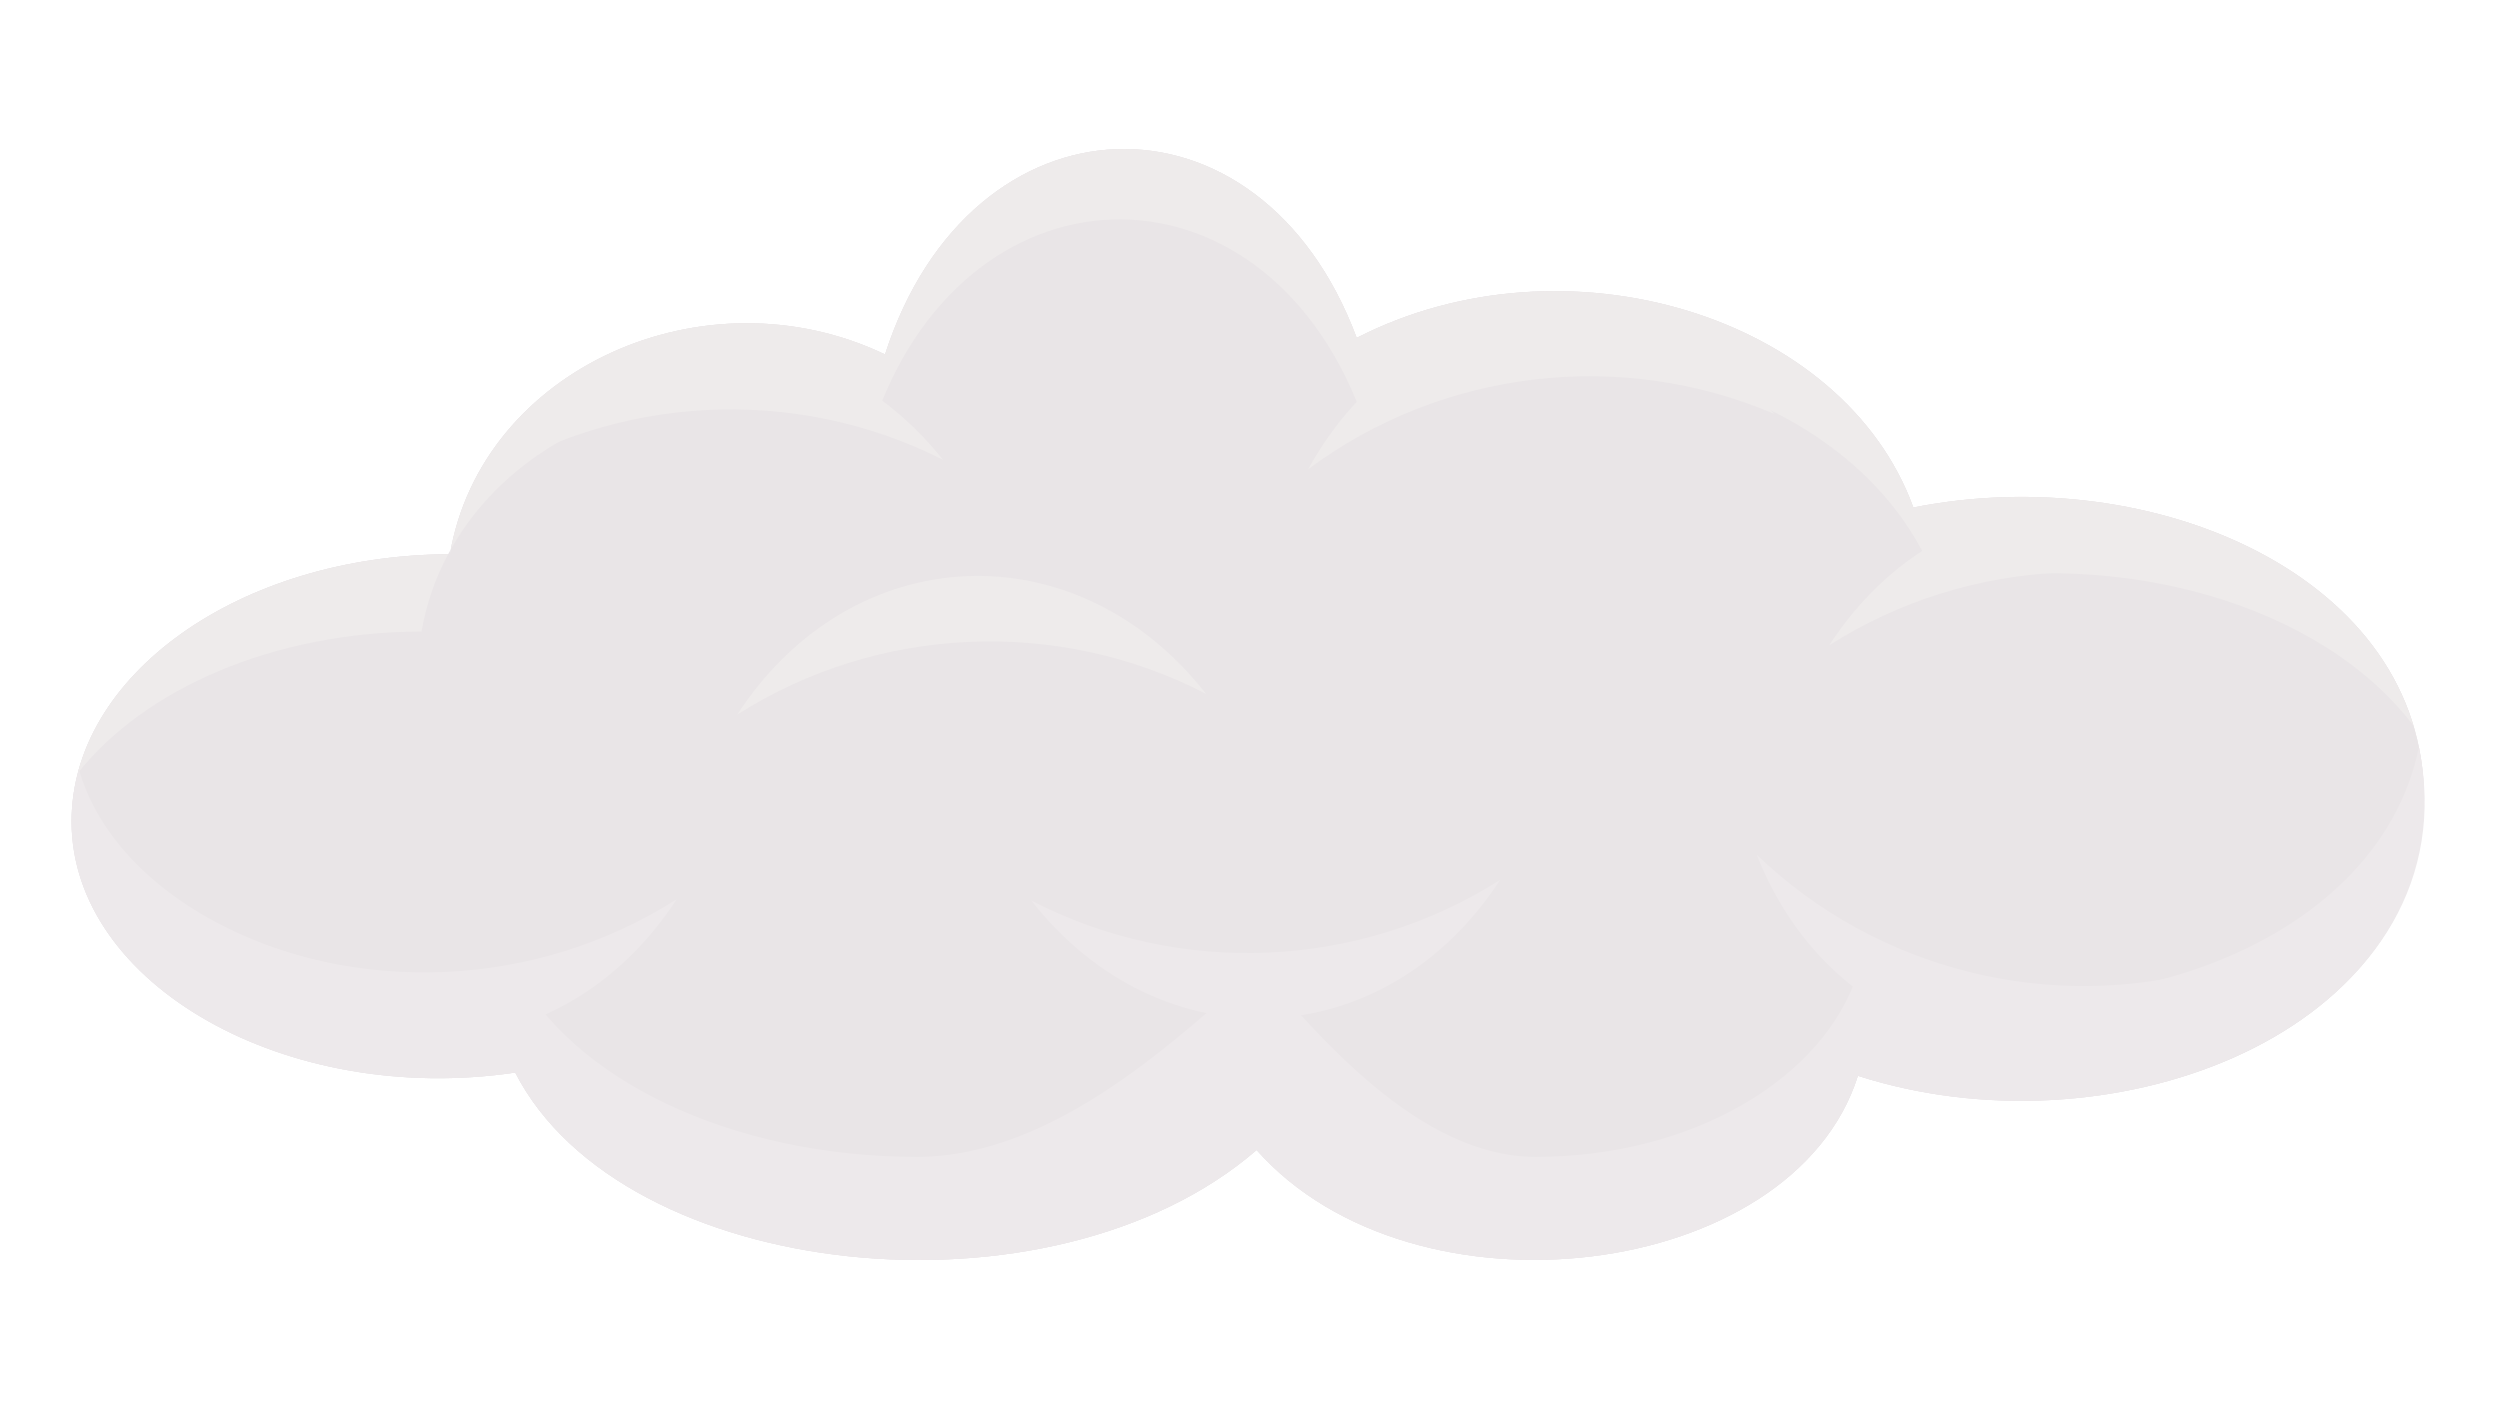
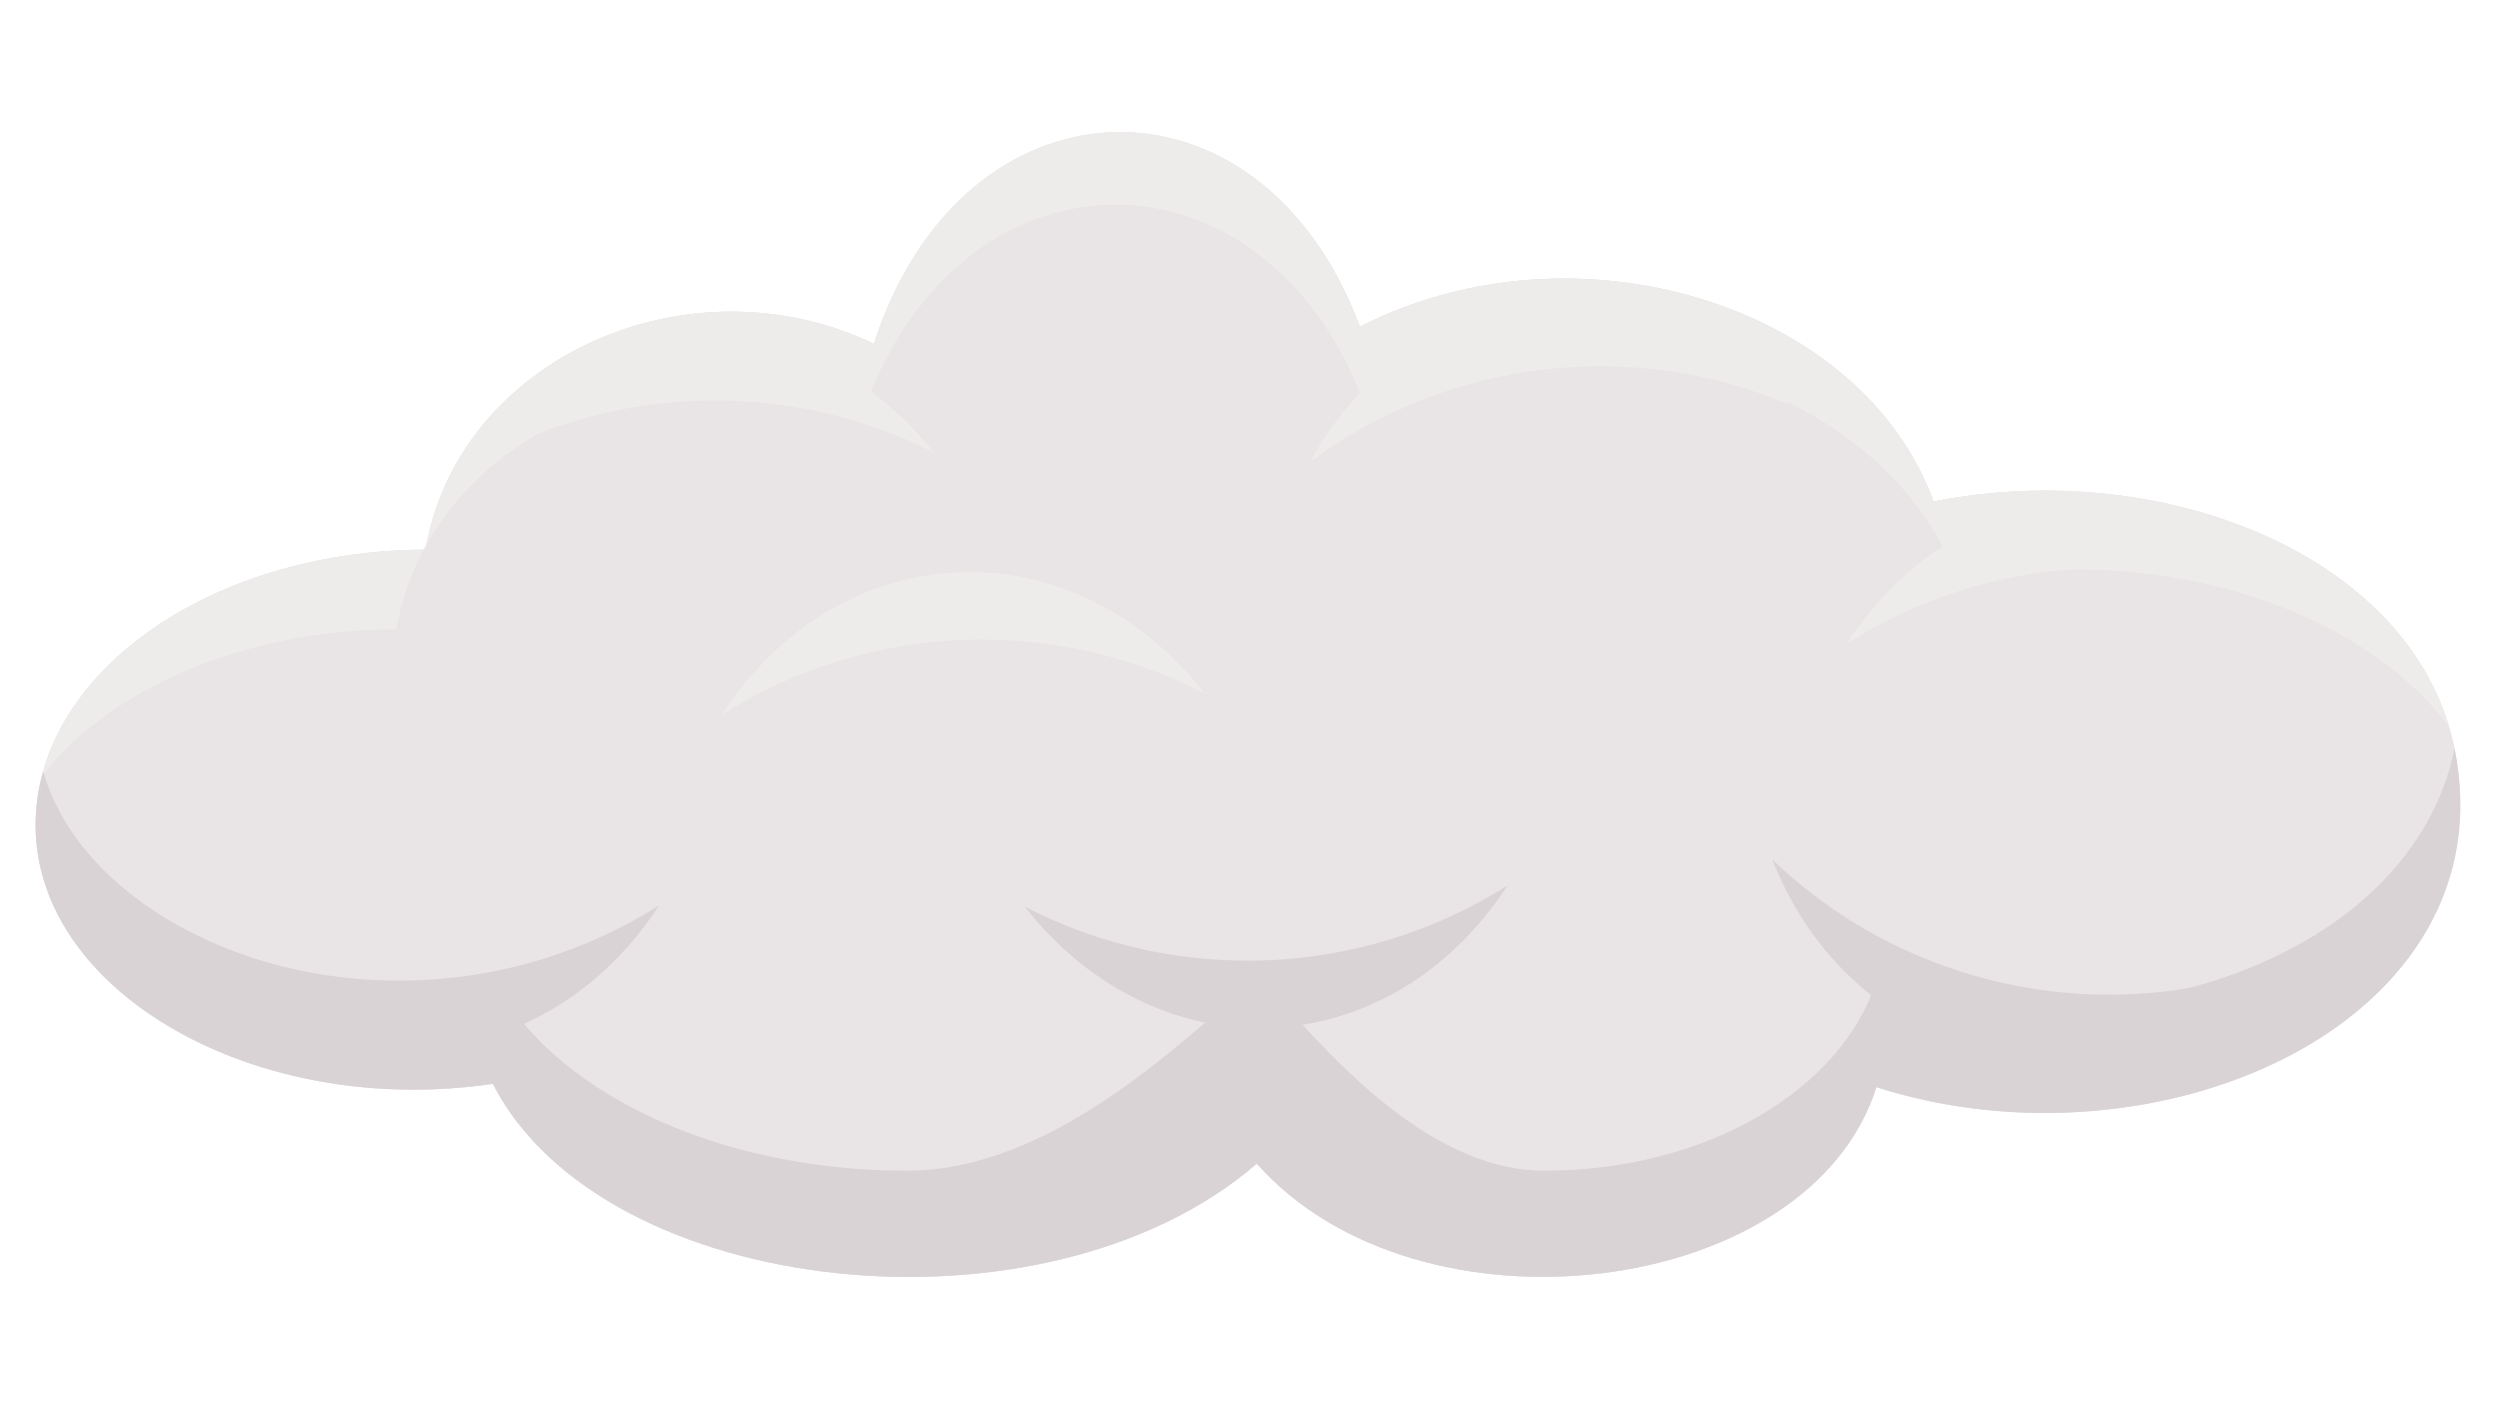
<svg xmlns="http://www.w3.org/2000/svg" width="1920" zoomAndPan="magnify" viewBox="0 0 1440 810" height="1080" preserveAspectRatio="xMidYMid meet" version="1.0">
-   <path fill="#e9e5e7" d="M 1102.086 292.324 C 1061.836 181.57 901.383 133.176 781.453 194.613 C 725.727 45.145 559.074 51.043 509.77 204.164 C 405.914 154.562 277.406 212.371 259.16 319.219 C 137.473 319.645 41.012 389.422 41.223 473.316 C 41.473 567.285 165.055 637.227 296.77 617.809 C 358.48 738.289 605.66 764.711 723.805 662.414 C 814.172 764.398 1032.695 738.039 1070.168 619.668 C 1213.203 665.656 1396.266 598.531 1396.266 460.098 C 1396.266 332.898 1240.973 264.668 1102.086 292.324 " fill-opacity="1" fill-rule="nonzero" />
-   <path fill="#e9e5e7" d="M 1102.086 292.324 C 1061.836 181.57 901.383 133.176 781.453 194.613 C 725.727 45.145 559.074 51.043 509.77 204.164 C 405.914 154.562 277.406 212.371 259.16 319.219 C 137.473 319.645 41.012 389.422 41.223 473.316 C 41.473 567.285 165.055 637.227 296.77 617.809 C 358.48 738.289 605.66 764.711 723.805 662.414 C 814.172 764.398 1032.695 738.039 1070.168 619.668 C 1213.203 665.656 1396.266 598.531 1396.266 460.098 C 1396.266 332.898 1240.973 264.668 1102.086 292.324 " fill-opacity="1" fill-rule="nonzero" />
-   <path fill="#eeebeb" d="M 258.113 319.246 C 250.809 332.875 245.57 347.738 242.816 363.746 C 156.738 364.008 82.883 397.215 44.766 445.383 C 63.094 374.723 150.742 319.957 258.113 319.246 " fill-opacity="1" fill-rule="nonzero" />
-   <path fill="#eeebeb" d="M 1390.152 417.977 C 1336.848 347.848 1221.691 315.629 1115.715 336.391 C 1074.031 223.719 907.891 174.512 783.695 237.008 C 725.949 84.973 553.375 90.98 502.324 246.688 C 411.711 204.191 302.879 239.277 259.688 316.438 C 279.688 211.324 406.848 154.988 509.797 204.141 C 559.098 51.016 725.738 45.133 781.477 194.625 C 901.395 133.203 1061.812 181.598 1102.102 292.324 C 1224.773 267.934 1360.203 318.273 1390.152 417.977 " fill-opacity="1" fill-rule="nonzero" />
-   <path fill="#e9e5e7" d="M 259.688 316.438 C 259.461 317.363 259.301 318.273 259.137 319.246 L 258.113 319.246 C 258.602 318.273 259.137 317.363 259.688 316.438 " fill-opacity="1" fill-rule="nonzero" />
-   <path fill="#ede9eb" d="M 1070.141 619.645 C 1032.883 737.715 814.445 764.672 723.781 662.414 C 605.496 764.875 358.305 738.078 296.77 617.797 C 150.828 639.445 15.227 550.789 45.414 443.066 C 68.121 522.219 180.02 575.641 296.77 558.332 C 328.891 621.102 420.363 666.352 528.227 666.352 C 608.305 666.352 680.488 595.801 724.93 557.309 C 758.719 595.414 816.953 666.352 884.586 666.352 C 975.148 666.352 1050.949 620.988 1070.141 560.164 C 1202.129 602.621 1369.055 548.805 1393.297 430.359 C 1424.508 582.957 1227.914 670.395 1070.141 619.645 " fill-opacity="1" fill-rule="nonzero" />
-   <path fill="#ede9eb" d="M 1274.152 557.656 C 1181.754 636.266 1056.25 604.641 1011.848 492.293 C 1081.039 558.953 1181.766 584.055 1274.152 557.656 " fill-opacity="1" fill-rule="nonzero" />
-   <path fill="#ede9eb" d="M 389.789 517.957 C 323.566 619.594 194.246 624.953 119.73 529.875 C 205.02 574.105 308.727 569.543 389.789 517.957 " fill-opacity="1" fill-rule="nonzero" />
-   <path fill="#ede9eb" d="M 864.109 506.785 C 797.875 608.434 668.566 613.797 594.039 518.715 C 679.328 562.945 783.035 558.367 864.109 506.785 " fill-opacity="1" fill-rule="nonzero" />
-   <path fill="#eeebeb" d="M 424.641 411.617 C 490.879 309.969 620.199 304.605 694.715 399.684 C 609.426 355.457 505.719 360.031 424.641 411.617 " fill-opacity="1" fill-rule="nonzero" />
-   <path fill="#eeebeb" d="M 1053.621 371.68 C 1119.855 270.027 1249.176 264.668 1323.691 359.746 C 1238.402 315.516 1134.695 320.094 1053.621 371.68 " fill-opacity="1" fill-rule="nonzero" />
-   <path fill="#eeebeb" d="M 753.496 270.289 C 812.027 164.016 940.586 149.102 1021.934 238.406 C 933.613 200.613 830.531 212.844 753.496 270.289 " fill-opacity="1" fill-rule="nonzero" />
-   <path fill="#eeebeb" d="M 273.238 279.406 C 338.48 177.121 467.734 170.484 543.188 264.84 C 457.461 221.449 353.805 227.035 273.238 279.406 " fill-opacity="1" fill-rule="nonzero" />
+   <path fill="#e9e5e7" d="M 1113.727 288.891 C 1072.25 174.762 906.906 124.895 783.32 188.203 C 725.898 34.18 554.168 40.258 503.363 198.047 C 396.344 146.93 263.918 206.5 245.121 316.605 C 119.723 317.043 20.324 388.945 20.539 475.395 C 20.797 572.227 148.145 644.301 283.871 624.293 C 347.465 748.441 602.172 775.668 723.918 670.254 C 817.039 775.348 1042.219 748.184 1080.832 626.207 C 1228.227 673.594 1416.863 604.43 1416.863 461.777 C 1416.863 330.699 1256.84 260.391 1113.727 288.891 " fill-opacity="1" fill-rule="nonzero" />
+   <path fill="#e9e5e7" d="M 1113.727 288.891 C 1072.25 174.762 906.906 124.895 783.32 188.203 C 725.898 34.18 554.168 40.258 503.363 198.047 C 396.344 146.93 263.918 206.5 245.121 316.605 C 119.723 317.043 20.324 388.945 20.539 475.395 C 20.797 572.227 148.145 644.301 283.871 624.293 C 347.465 748.441 602.172 775.668 723.918 670.254 C 817.039 775.348 1042.219 748.184 1080.832 626.207 C 1228.227 673.594 1416.863 604.43 1416.863 461.777 C 1416.863 330.699 1256.84 260.391 1113.727 288.891 " fill-opacity="1" fill-rule="nonzero" />
+   <path fill="#eeebeb" d="M 244.039 316.633 C 236.512 330.676 231.113 345.992 228.273 362.488 C 139.574 362.762 63.469 396.977 24.191 446.613 C 43.078 373.797 133.395 317.363 244.039 316.633 " fill-opacity="1" fill-rule="nonzero" />
+   <path fill="#eeebeb" d="M 1410.57 418.371 C 1355.637 346.105 1236.977 312.906 1127.77 334.297 C 1084.816 218.191 913.613 167.492 785.633 231.891 C 726.129 75.219 548.297 81.414 495.691 241.863 C 402.316 198.07 290.168 234.23 245.66 313.738 C 266.27 205.422 397.305 147.367 503.387 198.02 C 554.195 40.23 725.91 34.168 783.348 188.215 C 906.918 124.922 1072.223 174.789 1113.738 288.891 C 1240.148 263.758 1379.703 315.629 1410.57 418.371 " fill-opacity="1" fill-rule="nonzero" />
+   <path fill="#e9e5e7" d="M 245.66 313.738 C 245.43 314.691 245.262 315.629 245.094 316.633 L 244.039 316.633 C 244.543 315.629 245.094 314.691 245.66 313.738 " fill-opacity="1" fill-rule="nonzero" />
+   <path fill="#dad3d6" d="M 1080.805 626.18 C 1042.414 747.852 817.32 775.629 723.895 670.254 C 602.008 775.836 347.285 748.223 283.871 624.281 C 133.484 646.586 -6.25 555.227 24.859 444.223 C 48.258 525.789 163.566 580.836 283.871 563.004 C 316.973 627.684 411.234 674.316 522.379 674.316 C 604.898 674.316 679.281 601.613 725.074 561.949 C 759.898 601.215 819.902 674.316 889.598 674.316 C 982.922 674.316 1061.031 627.57 1080.805 564.891 C 1216.816 608.641 1388.828 553.184 1413.809 431.129 C 1445.969 588.379 1243.387 678.477 1080.805 626.18 " fill-opacity="1" fill-rule="nonzero" />
+   <path fill="#dad3d6" d="M 1291.031 562.309 C 1195.82 643.309 1066.492 610.723 1020.738 494.953 C 1092.035 563.645 1195.832 589.512 1291.031 562.309 " fill-opacity="1" fill-rule="nonzero" />
+   <path fill="#dad3d6" d="M 379.727 521.395 C 311.484 626.129 178.227 631.656 101.441 533.68 C 189.328 579.258 296.195 574.555 379.727 521.395 " fill-opacity="1" fill-rule="nonzero" />
+   <path fill="#dad3d6" d="M 868.5 509.883 C 800.242 614.629 666.996 620.156 590.199 522.18 C 678.086 567.758 784.953 563.039 868.5 509.883 " fill-opacity="1" fill-rule="nonzero" />
+   <path fill="#eeebeb" d="M 415.641 411.816 C 483.895 307.07 617.156 301.547 693.941 399.52 C 606.055 353.945 499.188 358.66 415.641 411.816 " fill-opacity="1" fill-rule="nonzero" />
+   <path fill="#eeebeb" d="M 1063.781 370.66 C 1132.035 265.914 1265.297 260.391 1342.082 358.367 C 1254.195 312.789 1147.328 317.504 1063.781 370.66 " fill-opacity="1" fill-rule="nonzero" />
+   <path fill="#eeebeb" d="M 754.512 266.184 C 814.828 156.672 947.305 141.305 1031.133 233.328 C 940.121 194.383 833.895 206.988 754.512 266.184 " fill-opacity="1" fill-rule="nonzero" />
+   <path fill="#eeebeb" d="M 259.625 275.578 C 326.852 170.176 460.047 163.34 537.797 260.57 C 449.461 215.855 342.645 221.609 259.625 275.578 " fill-opacity="1" fill-rule="nonzero" />
</svg>
